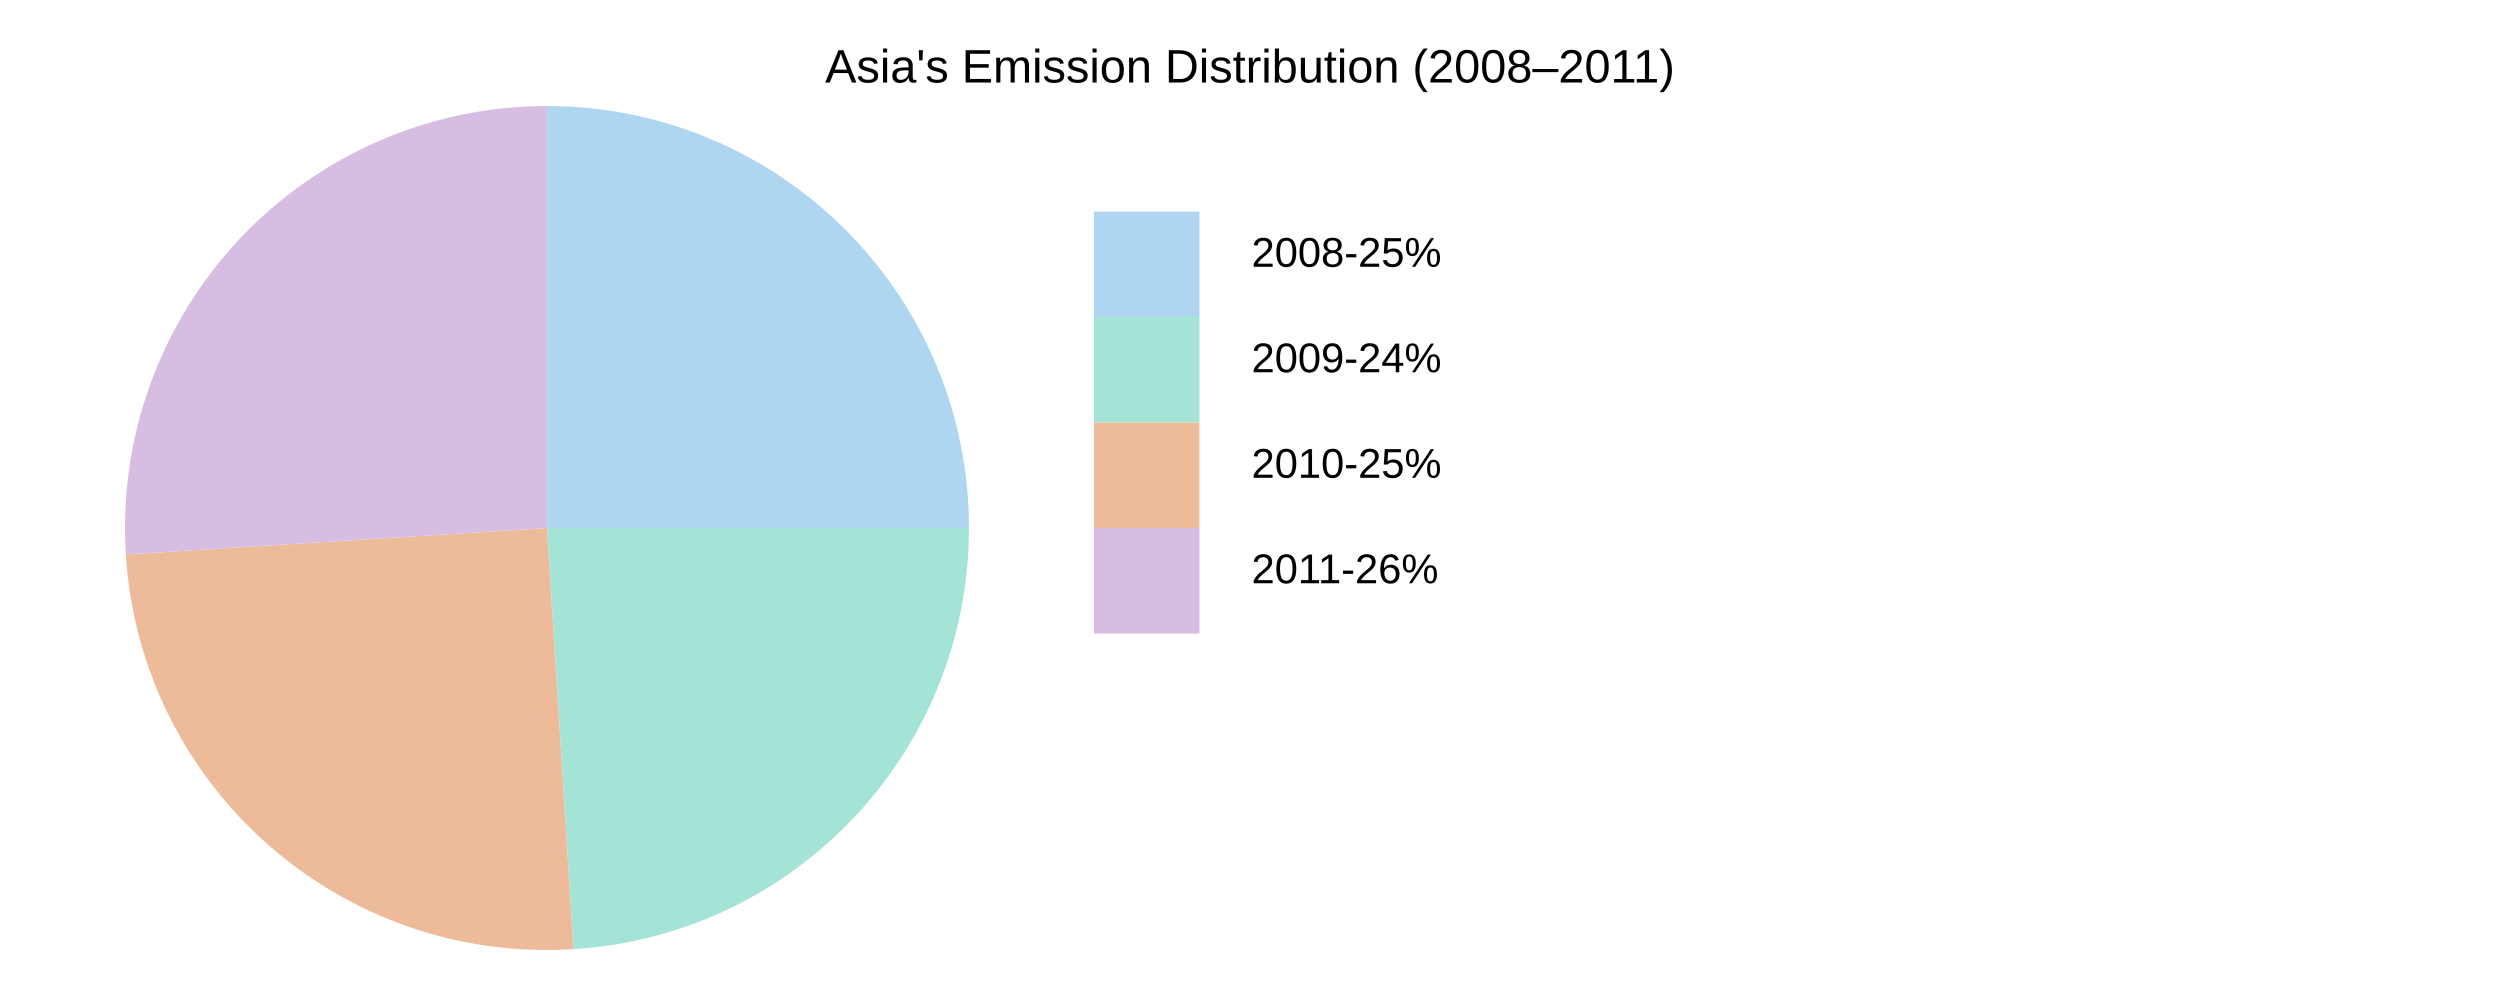
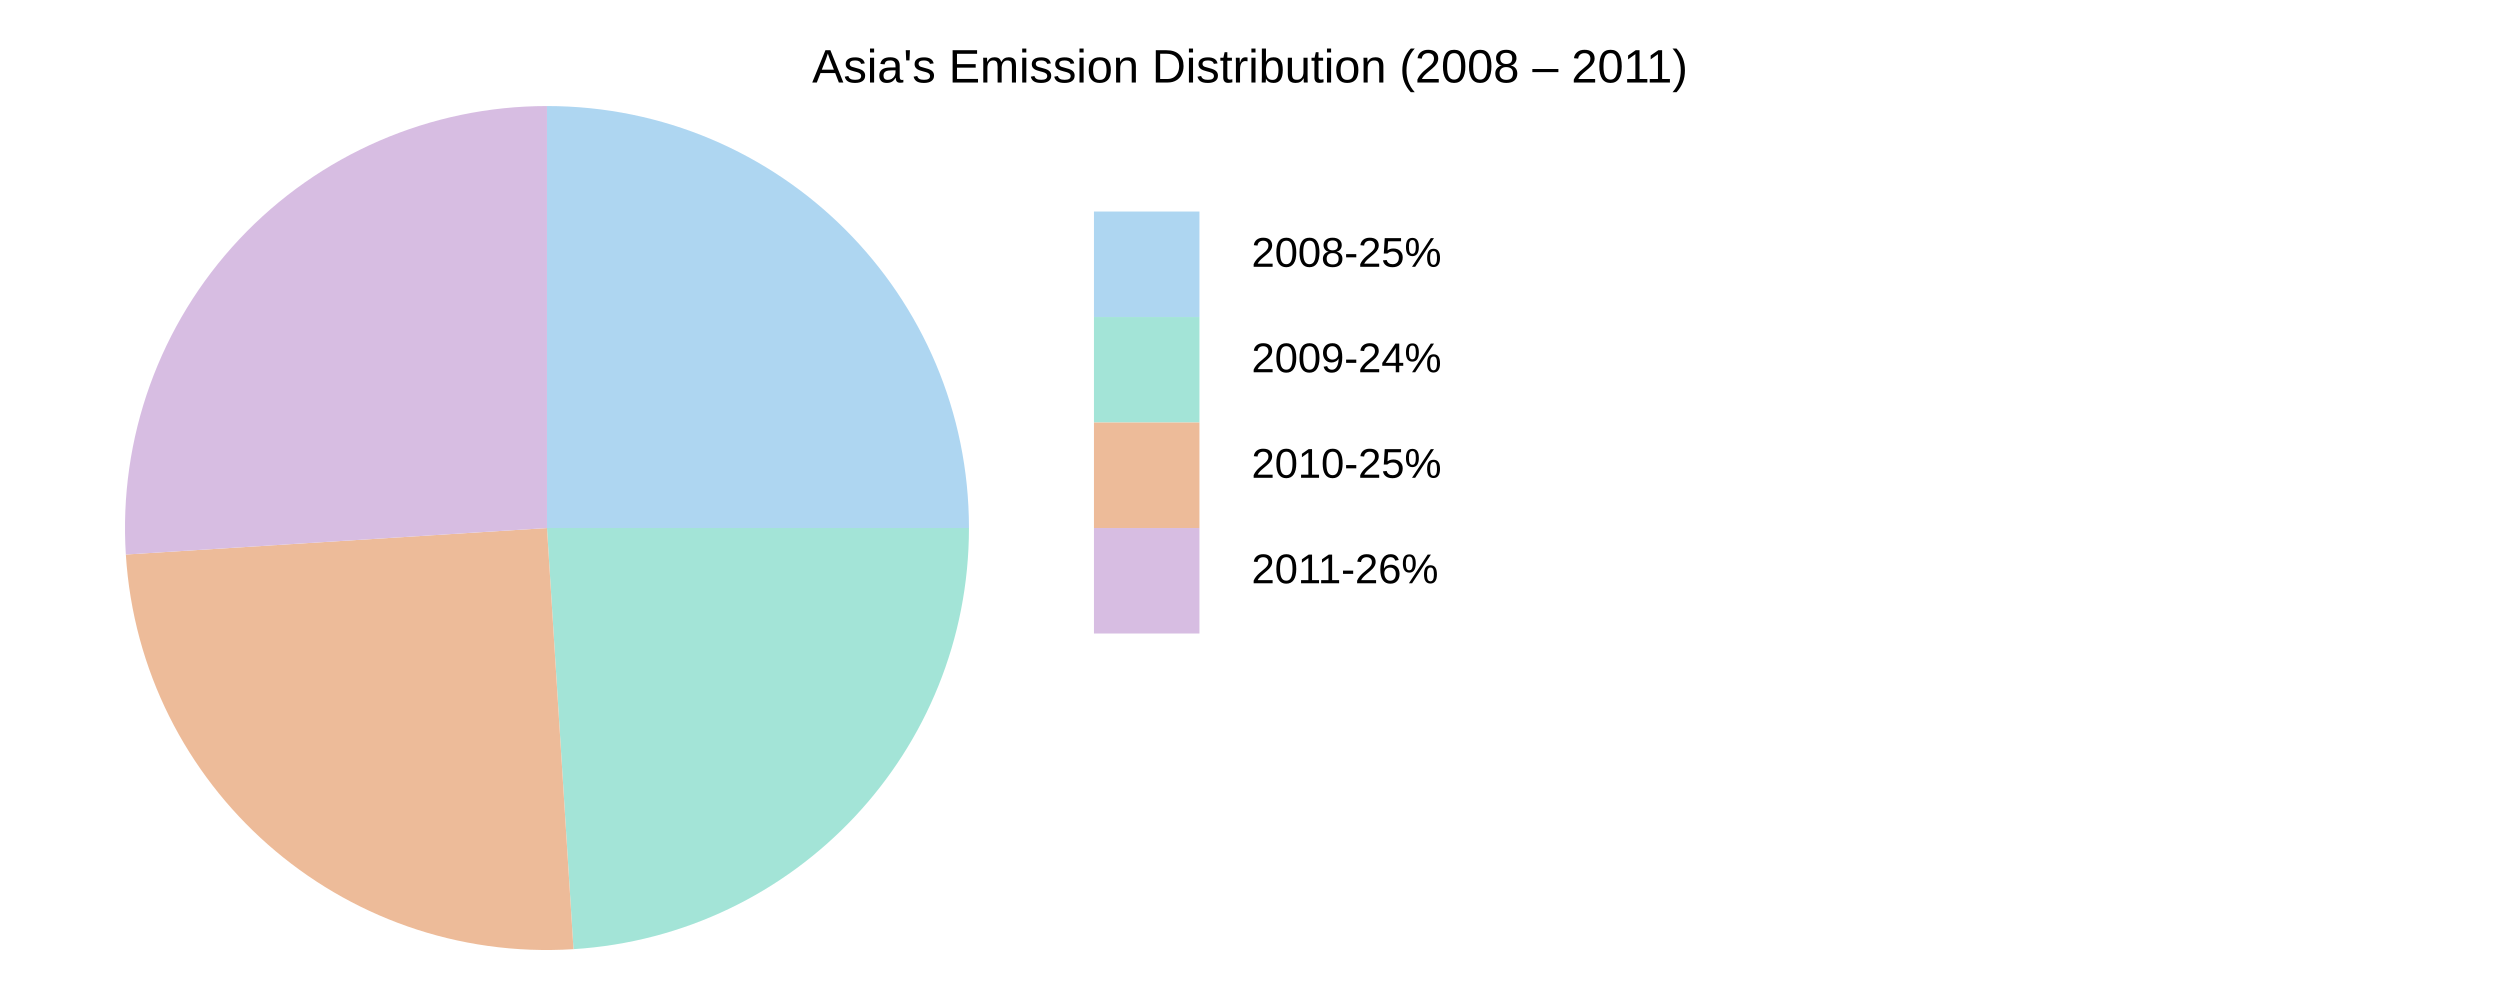
<svg xmlns="http://www.w3.org/2000/svg" width="960" height="384" version="1.1" style="top: 0px;       left: 0px;       position: absolute;">
  <g>
    <text tag="figure.title" fill="black" x="480.0" y="19.2" font-size="18" font-weight="normal" font-family="Arial, Verdana, sans-serif" font-style="normal" transform="" dominant-baseline="hanging" text-anchor="middle">
-       Asia's Emission Distribution (2008–2011)
+       Asia's Emission Distribution (2008 – 2011)
    </text>
    <path d="M 210.04 40.72  A 162.04 162.04 0 0 1 372.08 202.76  L 210.04 202.76  Z" fill="#AED6F1" />
    <path d="M 372.08 202.76  A 162.04 162.04 0 0 1 220.215 364.48  L 210.04 202.76  Z" fill="#A3E4D7" />
    <path d="M 220.215 364.48  A 162.04 162.04 0 0 1 48.32 212.935  L 210.04 202.76  Z" fill="#EDBB99" />
    <path d="M 48.32 212.935  A 162.04 162.04 0 0 1 210.04 40.72  L 210.04 202.76  Z" fill="#D7BDE2" />
    <rect type="pie.legend" stroke="rgba(0,0,0,0)" fill="#AED6F1" x="420.08" y="81.23" width="40.51" height="40.51" stroke-width="1" filter="">
    </rect>
    <text tag="legend.label" fill="black" x="480.59" y="91.358" font-size="12pt" font-weight="normal" font-family="Arial, Verdana, sans-serif" font-style="normal" transform="" dominant-baseline="hanging" text-anchor="start">
      2008-25%
    </text>
    <rect type="pie.legend" stroke="rgba(0,0,0,0)" fill="#A3E4D7" x="420.08" y="121.74" width="40.51" height="40.51" stroke-width="1" filter="">
    </rect>
    <text tag="legend.label" fill="black" x="480.59" y="131.868" font-size="12pt" font-weight="normal" font-family="Arial, Verdana, sans-serif" font-style="normal" transform="" dominant-baseline="hanging" text-anchor="start">
      2009-24%
    </text>
    <rect type="pie.legend" stroke="rgba(0,0,0,0)" fill="#EDBB99" x="420.08" y="162.25" width="40.51" height="40.51" stroke-width="1" filter="">
    </rect>
    <text tag="legend.label" fill="black" x="480.59" y="172.377" font-size="12pt" font-weight="normal" font-family="Arial, Verdana, sans-serif" font-style="normal" transform="" dominant-baseline="hanging" text-anchor="start">
      2010-25%
    </text>
    <rect type="pie.legend" stroke="rgba(0,0,0,0)" fill="#D7BDE2" x="420.08" y="202.76" width="40.51" height="40.51" stroke-width="1" filter="">
    </rect>
    <text tag="legend.label" fill="black" x="480.59" y="212.887" font-size="12pt" font-weight="normal" font-family="Arial, Verdana, sans-serif" font-style="normal" transform="" dominant-baseline="hanging" text-anchor="start">
      2011-26%
    </text>
  </g>
</svg>
